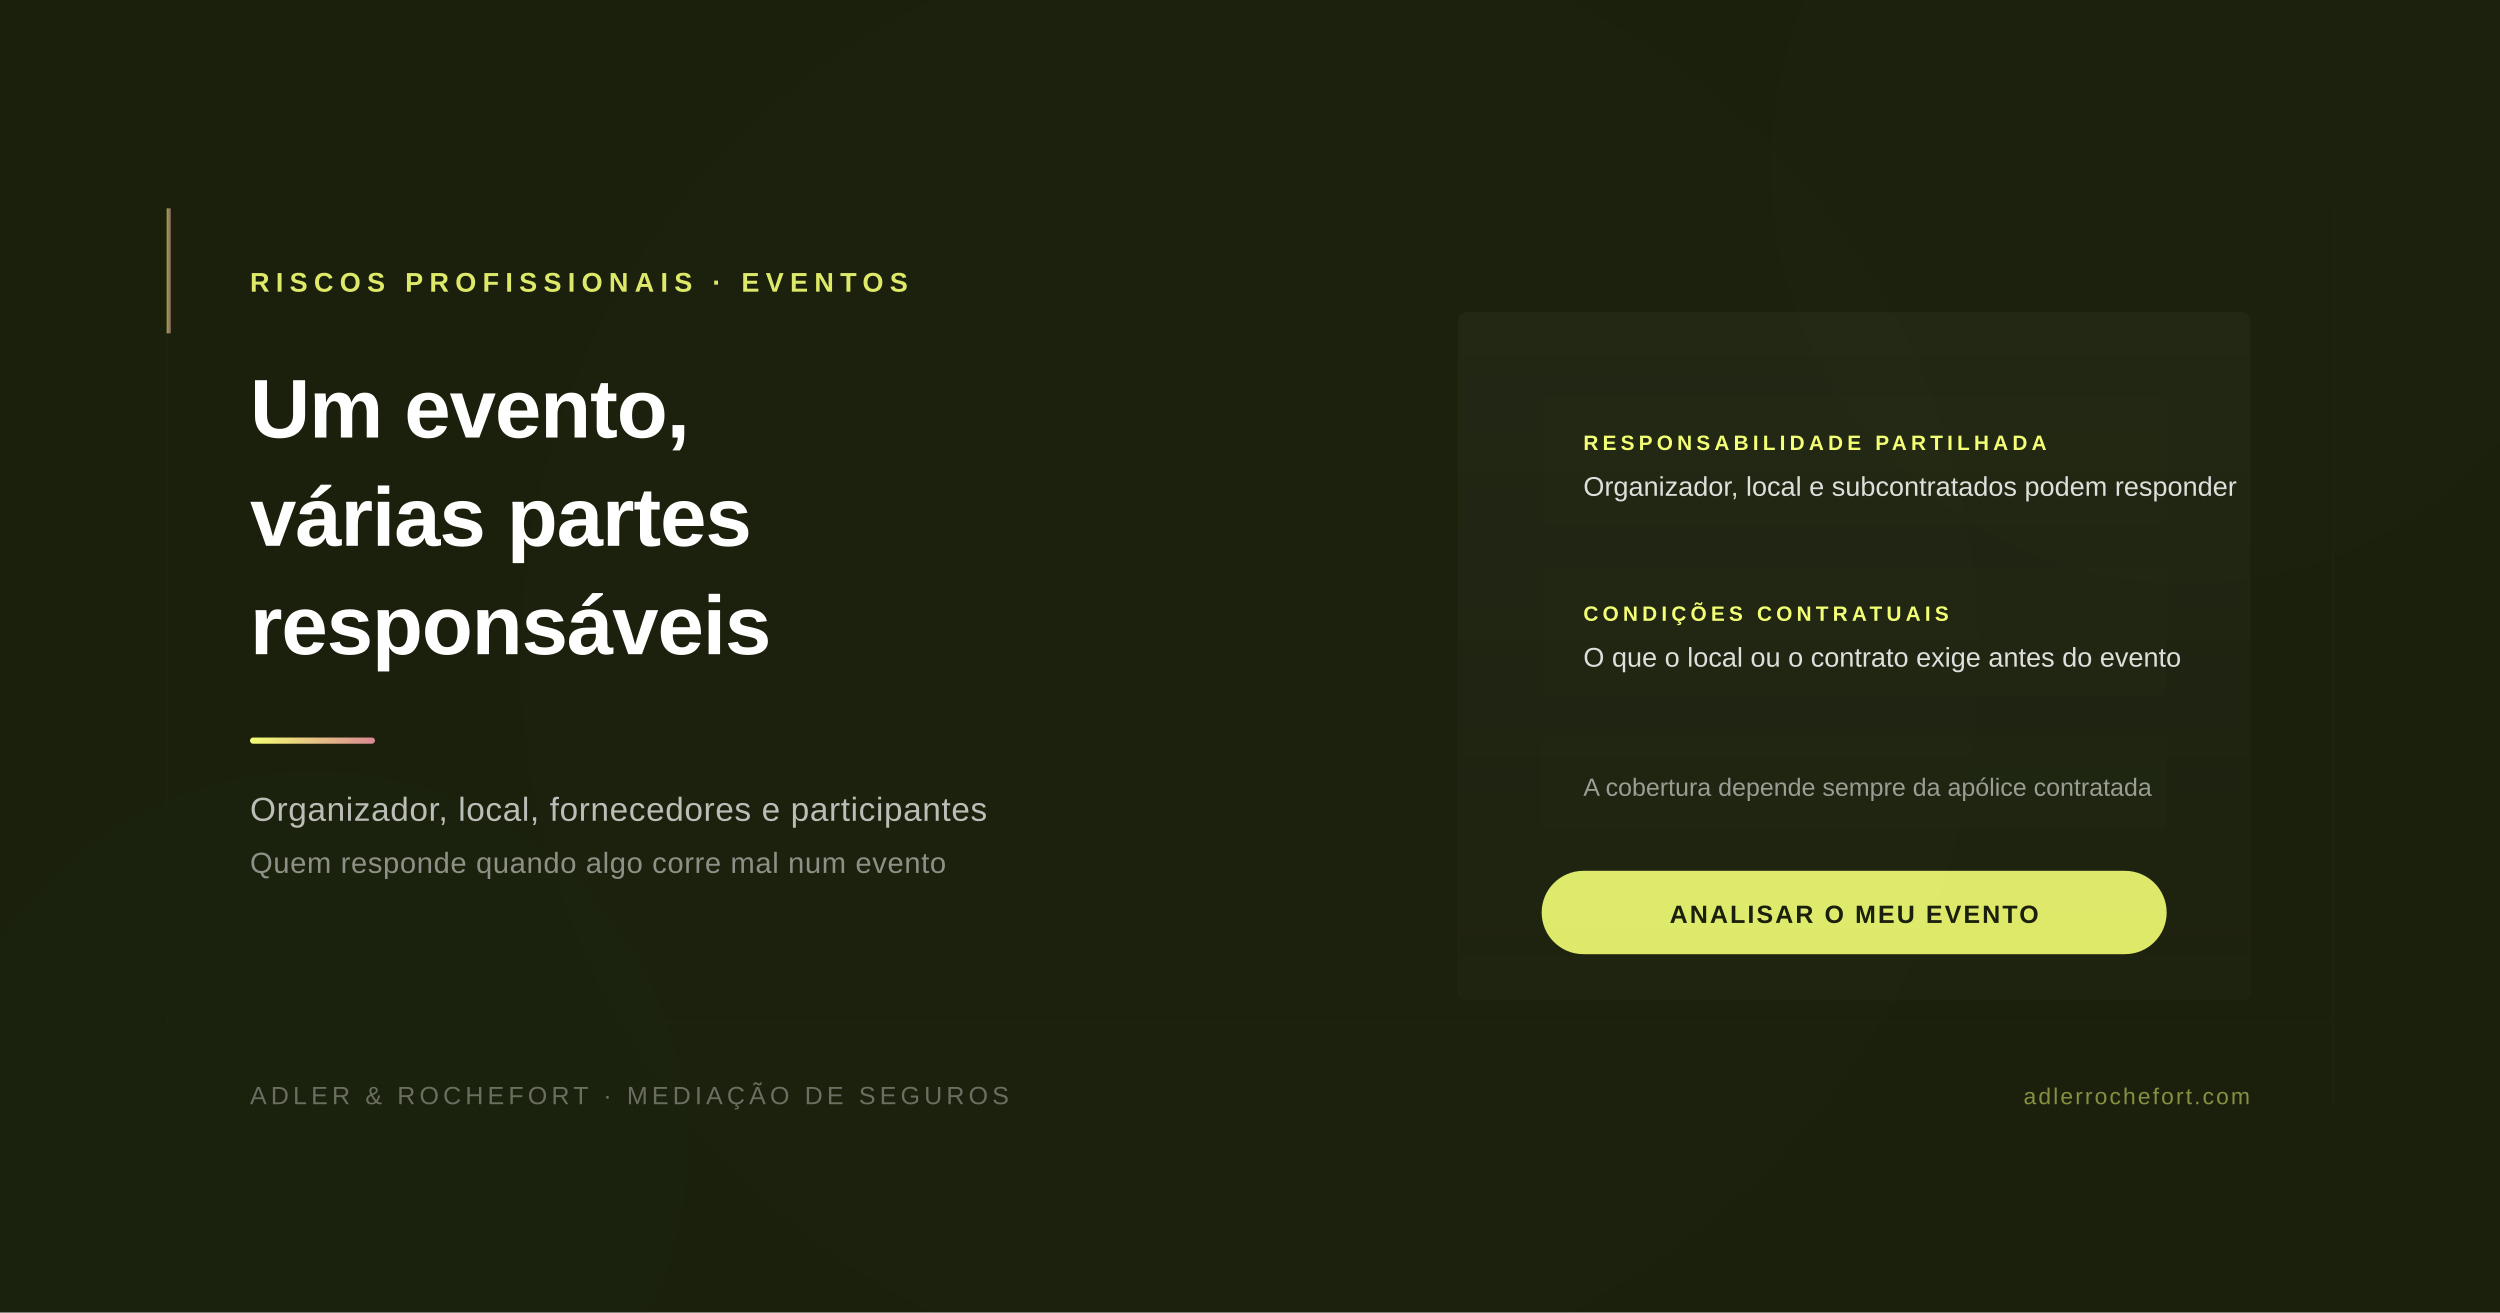
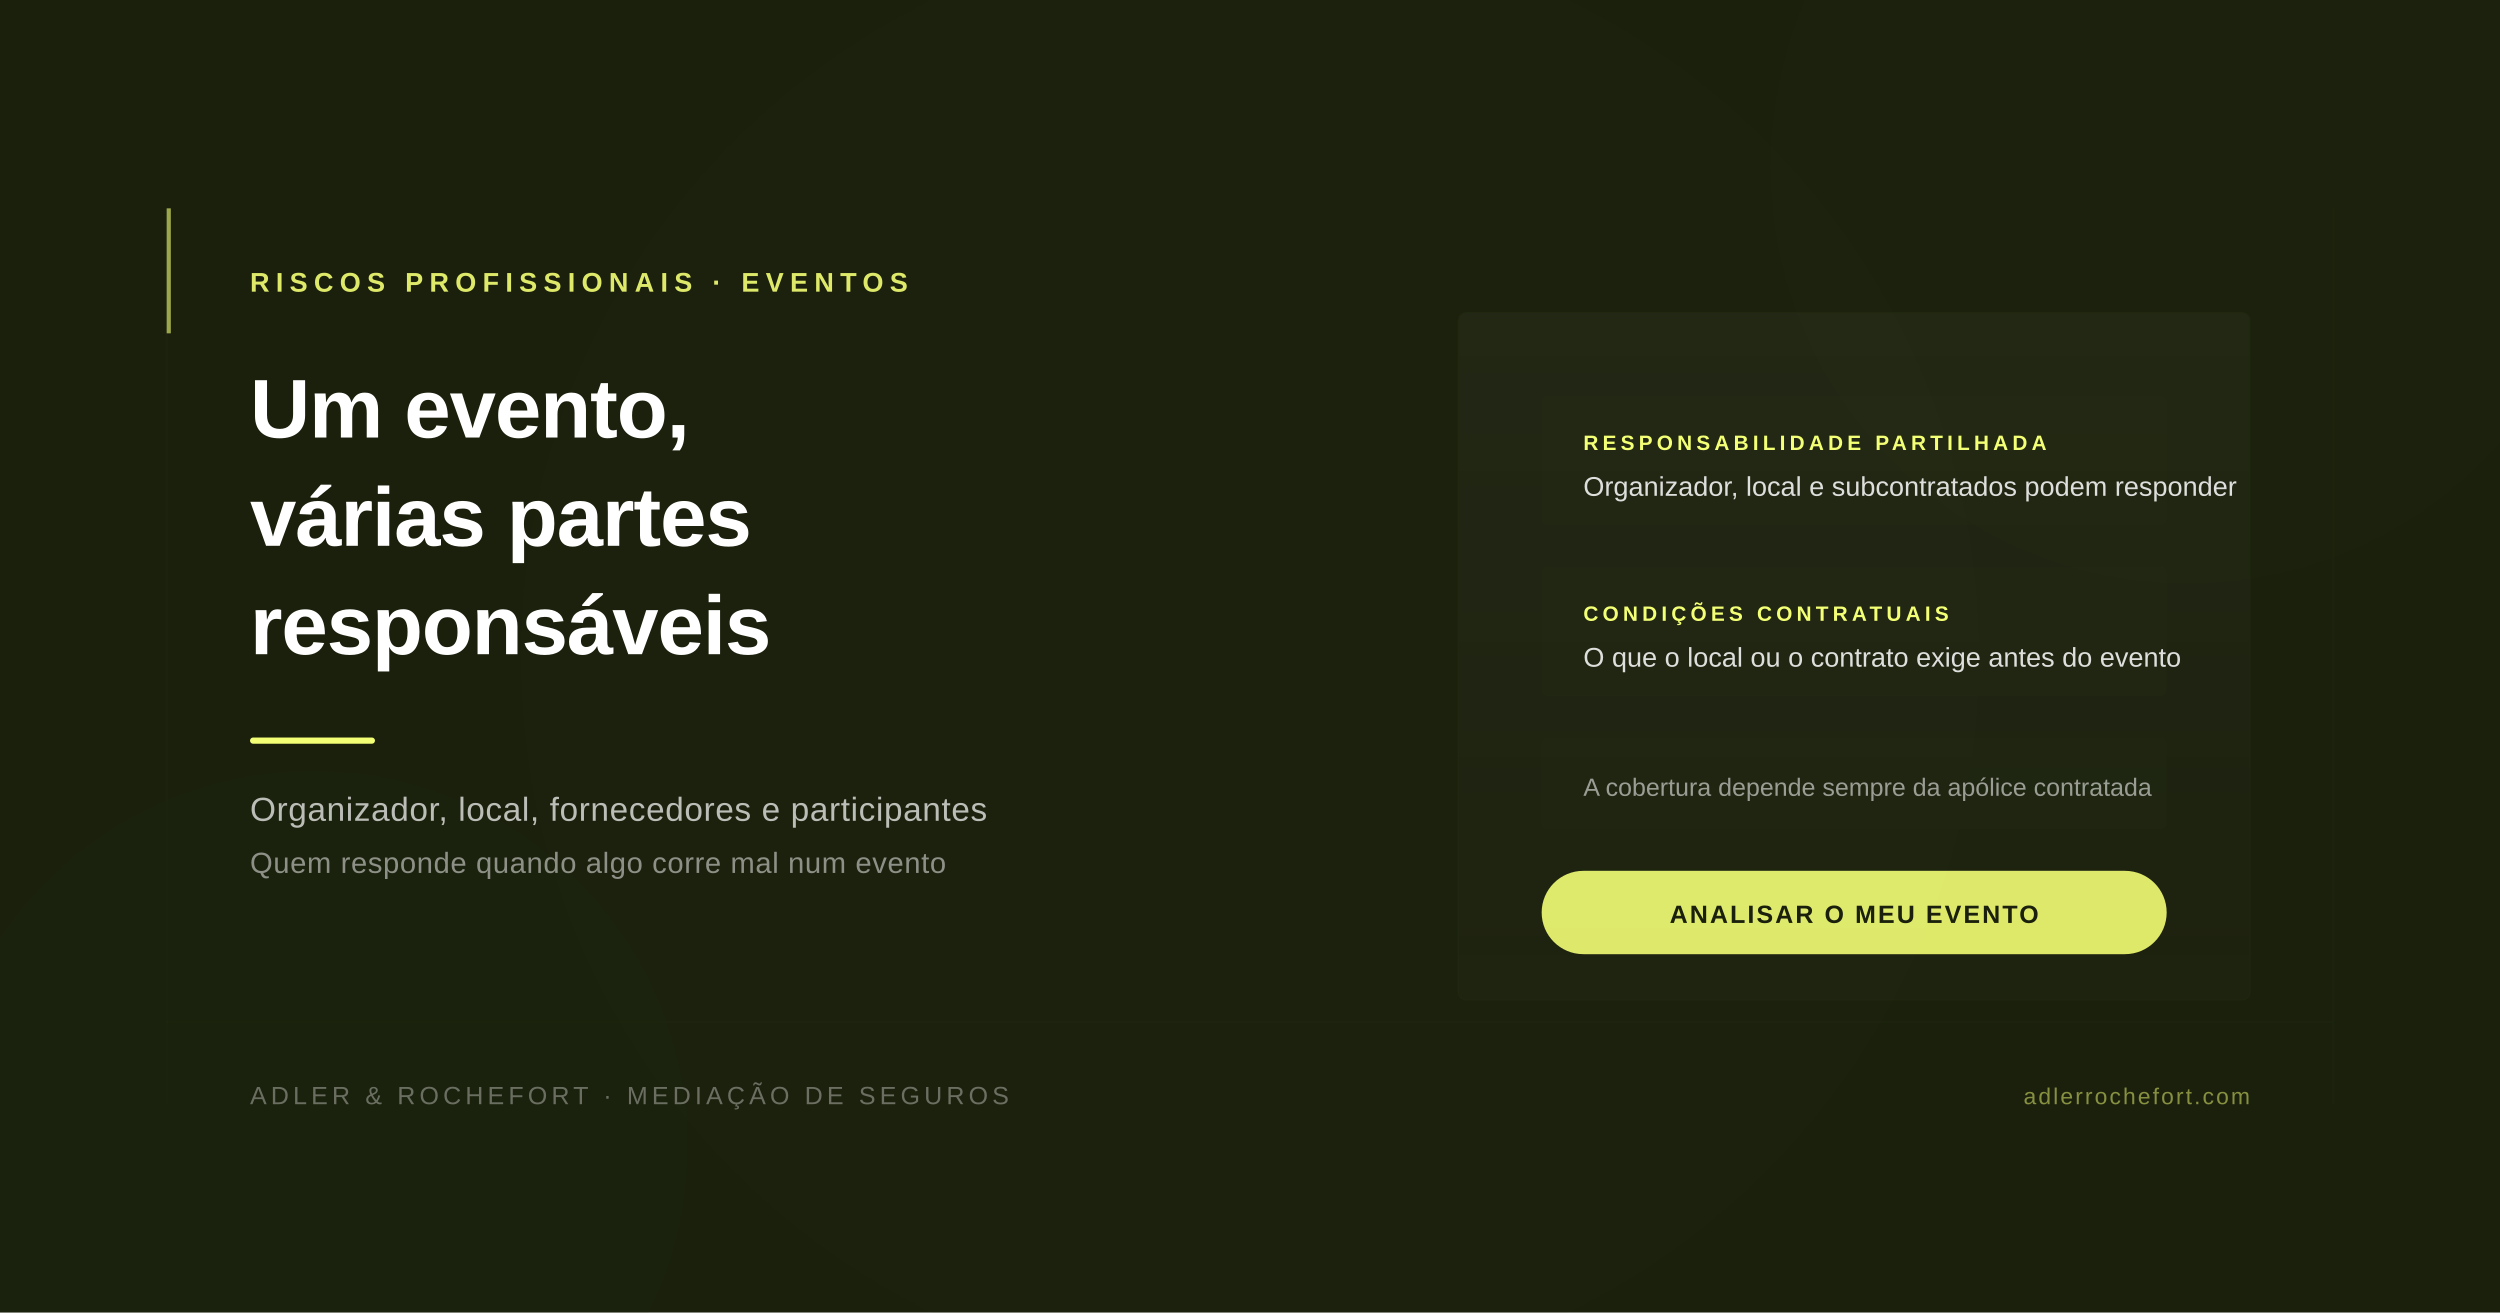
<svg xmlns="http://www.w3.org/2000/svg" viewBox="0 0 1200 630" width="1200" height="630">
  <defs>
    <linearGradient id="bg" x1="0%" y1="0%" x2="100%" y2="100%">
      <stop offset="0%" style="stop-color:#1A200C;stop-opacity:1" />
      <stop offset="100%" style="stop-color:#1A200C;stop-opacity:1" />
    </linearGradient>
    <linearGradient id="accent" x1="0%" y1="0%" x2="100%" y2="0%">
      <stop offset="0%" style="stop-color:#F3FF74;stop-opacity:1" />
-       <stop offset="100%" style="stop-color:#D98A94;stop-opacity:1" />
+       <stop offset="100%" style="stop-color:#F3FF74;stop-opacity:1" />
    </linearGradient>
    <linearGradient id="cardBg" x1="0%" y1="0%" x2="0%" y2="100%">
      <stop offset="0%" style="stop-color:#F5F1E8;stop-opacity:0.08" />
      <stop offset="100%" style="stop-color:#F5F1E8;stop-opacity:0.03" />
    </linearGradient>
  </defs>
  <rect width="1200" height="630" fill="url(#bg)" />
  <circle cx="1050" cy="80" r="200" fill="#283113" opacity="0.08" />
  <circle cx="150" cy="550" r="180" fill="#283113" opacity="0.06" />
  <circle cx="600" cy="315" r="350" fill="#283113" opacity="0.04" />
  <line x1="80" y1="100" x2="80" y2="530" stroke="#283113" stroke-width="1" opacity="0.15" />
  <line x1="1120" y1="100" x2="1120" y2="530" stroke="#283113" stroke-width="1" opacity="0.15" />
  <rect x="80" y="100" width="2" height="60" fill="url(#accent)" opacity="0.6" />
  <text x="120" y="140" font-family="'Montserrat', 'Segoe UI', Arial, sans-serif" font-size="13" font-weight="700" letter-spacing="3" fill="#F3FF74" opacity="0.9">RISCOS PROFISSIONAIS · EVENTOS</text>
  <text x="120" y="210" font-family="'Montserrat', 'Segoe UI', Arial, sans-serif" font-size="40" font-weight="700" fill="#FFFFFF" letter-spacing="-0.5">
    <tspan x="120" dy="0">Um evento,</tspan>
    <tspan x="120" dy="52">várias partes</tspan>
    <tspan x="120" dy="52">responsáveis</tspan>
  </text>
  <rect x="120" y="354" width="60" height="3" fill="url(#accent)" rx="1.5" />
  <text x="120" y="394" font-family="'Montserrat', 'Segoe UI', Arial, sans-serif" font-size="16" fill="#FFFFFF" opacity="0.7" letter-spacing="0.3">
    <tspan x="120" dy="0">Organizador, local, fornecedores e participantes</tspan>
  </text>
  <text x="120" y="419" font-family="'Montserrat', 'Segoe UI', Arial, sans-serif" font-size="14" fill="#FFFFFF" opacity="0.5" letter-spacing="0.3">
    <tspan x="120" dy="0">Quem responde quando algo corre mal num evento</tspan>
  </text>
  <g transform="translate(700, 150)">
    <rect x="0" y="0" width="380" height="330" rx="4" fill="url(#cardBg)" stroke="#283113" stroke-width="0.5" opacity="0.4" />
    <g transform="translate(40, 40)">
      <rect width="300" height="62" rx="3" fill="#283113" opacity="0.15" />
      <text x="20" y="26" font-family="'Montserrat', 'Segoe UI', Arial, sans-serif" font-size="10" font-weight="600" fill="#F3FF74" letter-spacing="2">RESPONSABILIDADE PARTILHADA</text>
      <text x="20" y="48" font-family="'Montserrat', 'Segoe UI', Arial, sans-serif" font-size="13" font-weight="500" fill="#FFFFFF" opacity="0.85">Organizador, local e subcontratados podem responder</text>
    </g>
    <g transform="translate(40, 122)">
      <rect width="300" height="62" rx="3" fill="#283113" opacity="0.15" />
      <text x="20" y="26" font-family="'Montserrat', 'Segoe UI', Arial, sans-serif" font-size="10" font-weight="600" fill="#F3FF74" letter-spacing="2">CONDIÇÕES CONTRATUAIS</text>
      <text x="20" y="48" font-family="'Montserrat', 'Segoe UI', Arial, sans-serif" font-size="13" font-weight="500" fill="#FFFFFF" opacity="0.85">O que o local ou o contrato exige antes do evento</text>
    </g>
    <g transform="translate(40, 204)">
      <rect width="300" height="44" rx="3" fill="#283113" opacity="0.10" />
      <text x="20" y="28" font-family="'Montserrat', 'Segoe UI', Arial, sans-serif" font-size="12" font-weight="400" fill="#FFFFFF" opacity="0.55">A cobertura depende sempre da apólice contratada</text>
    </g>
    <g transform="translate(40, 268)">
      <rect width="300" height="40" rx="20" fill="#F3FF74" opacity="0.9" />
      <text x="150" y="25" font-family="'Montserrat', 'Segoe UI', Arial, sans-serif" font-size="12" font-weight="700" fill="#1A200C" text-anchor="middle" letter-spacing="1">ANALISAR O MEU EVENTO</text>
    </g>
  </g>
  <rect x="80" y="490" width="1040" height="1" fill="#283113" opacity="0.15" />
  <text x="120" y="530" font-family="'Montserrat', 'Segoe UI', Arial, sans-serif" font-size="12" fill="#FFFFFF" opacity="0.35" letter-spacing="2">ADLER &amp; ROCHEFORT · MEDIAÇÃO DE SEGUROS</text>
  <text x="1080" y="530" font-family="'Montserrat', 'Segoe UI', Arial, sans-serif" font-size="11" fill="#F3FF74" opacity="0.5" letter-spacing="1" text-anchor="end">adlerrochefort.com</text>
</svg>
